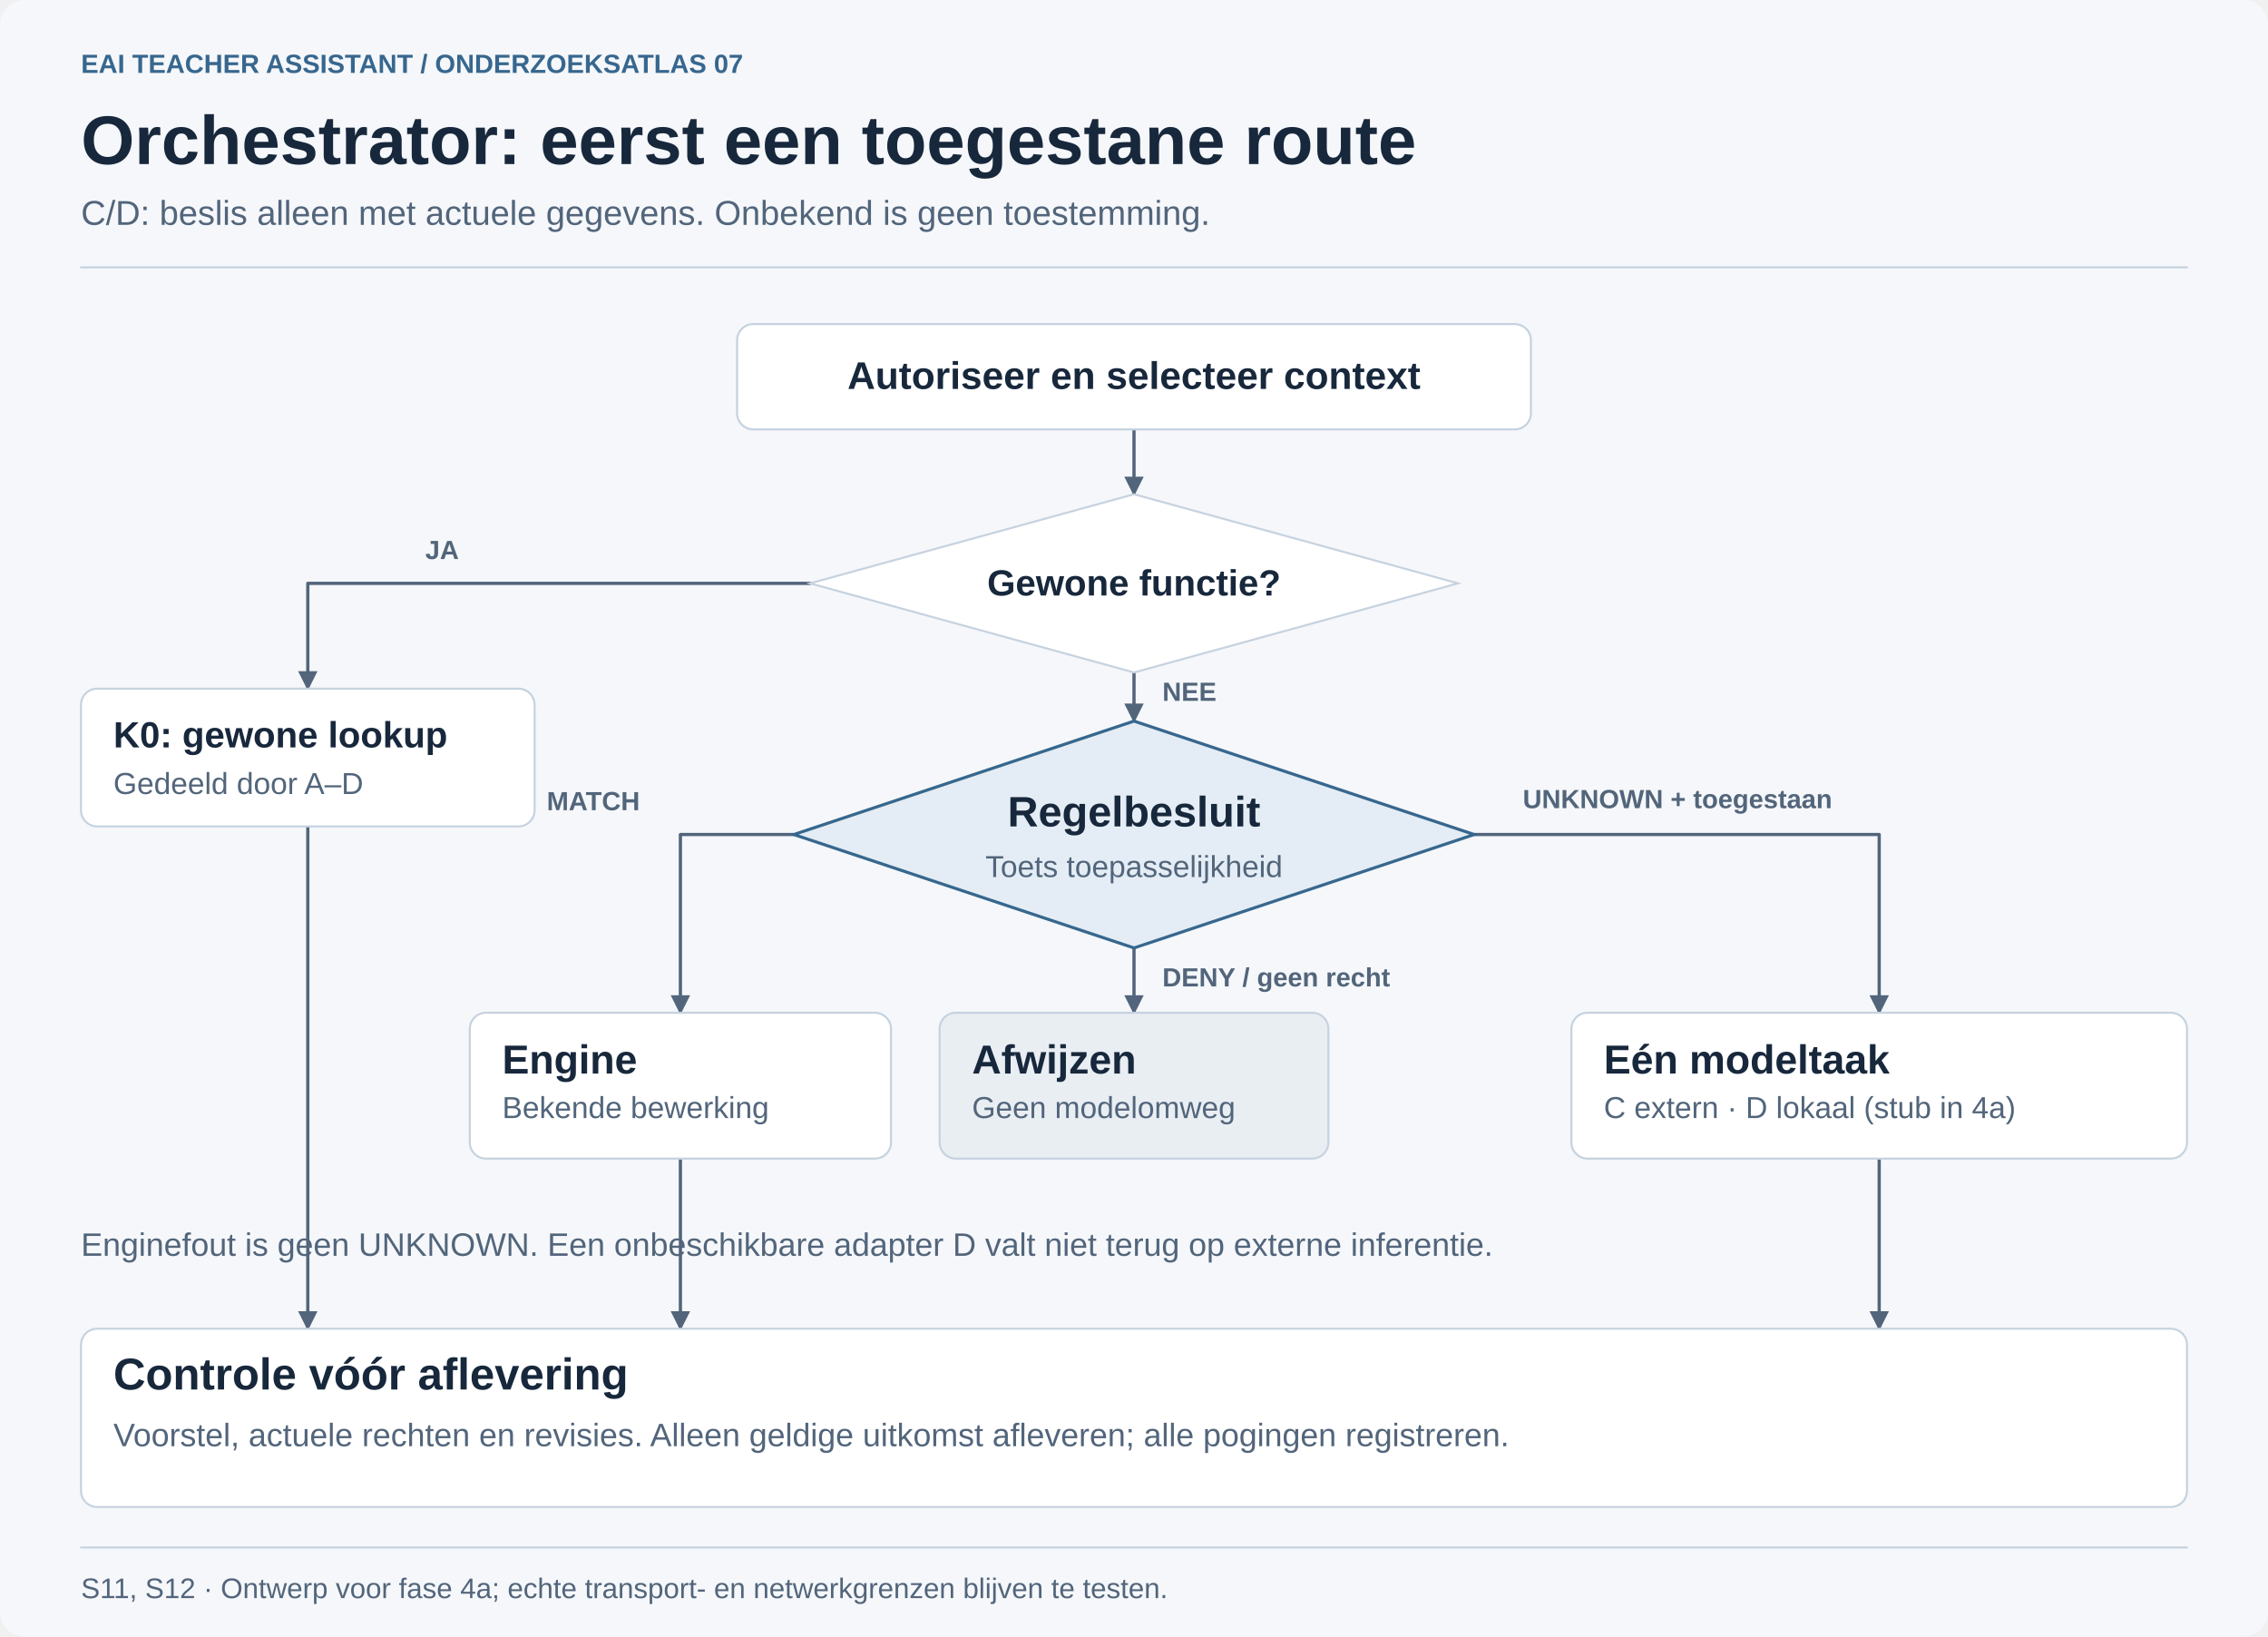
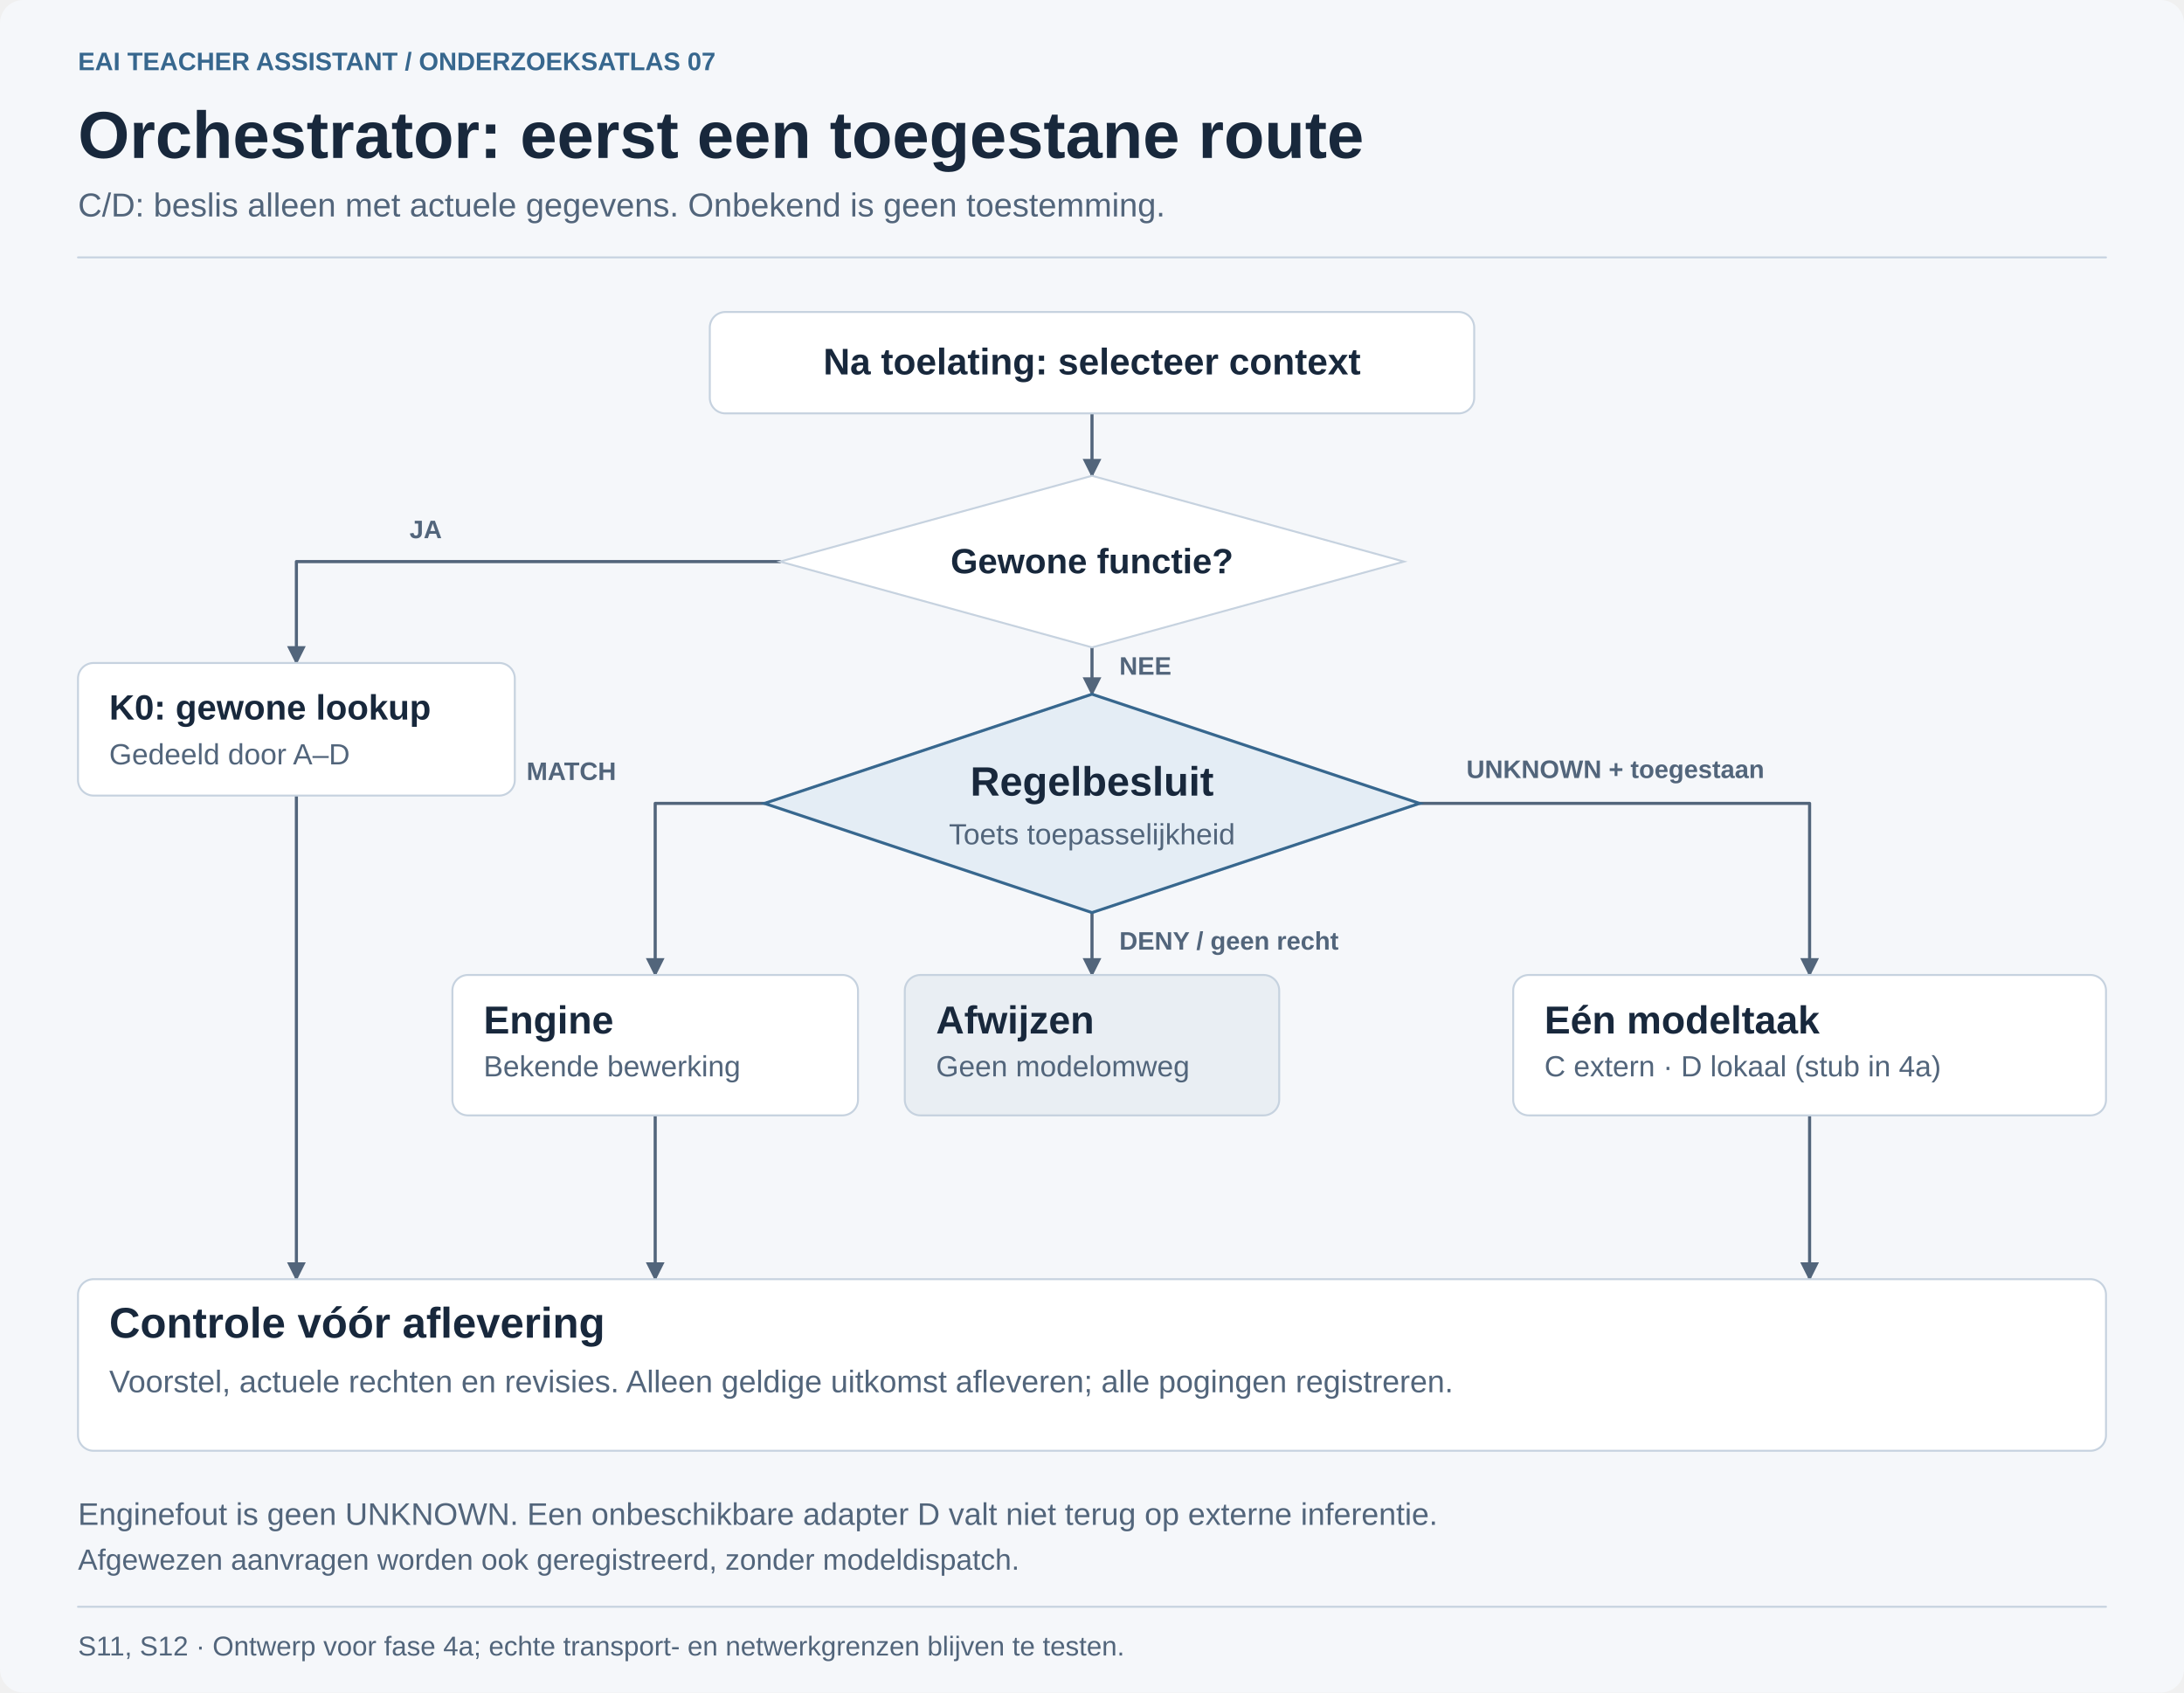
- <svg xmlns="http://www.w3.org/2000/svg" width="1120" height="808" viewBox="0 0 1120 808" role="img" aria-labelledby="d07-title d07-desc">
+ <svg xmlns="http://www.w3.org/2000/svg" width="1120" height="868" viewBox="0 0 1120 868" role="img" aria-labelledby="d07-title d07-desc">
  <defs>
    <marker id="d07-arrow" viewBox="0 0 10 10" refX="9" refY="5" markerWidth="6" markerHeight="6" orient="auto-start-reverse">
      <path d="M 0 0 L 10 5 L 0 10 Z" fill="#52657b" />
    </marker>
  </defs>
-   <rect width="1120" height="808" rx="12" fill="#f5f7fa" />
+   <rect width="1120" height="868" rx="12" fill="#f5f7fa" />
  <g font-family="Arial, Helvetica, sans-serif">
    <text x="40" y="36" font-size="13" font-weight="700" fill="#37678e" text-anchor="start">EAI TEACHER ASSISTANT  /  ONDERZOEKSATLAS 07</text>
    <text x="40" y="81" font-size="34" font-weight="700" fill="#18283c" text-anchor="start">Orchestrator: eerst een toegestane route</text>
    <text x="40" y="111" font-size="17" font-weight="400" fill="#52657b" text-anchor="start">C/D: beslis alleen met actuele gegevens. Onbekend is geen toestemming.</text>
    <path d="M 40 132 H 1080" stroke="#c6d2df" stroke-width="1" fill="none" stroke-linecap="round" stroke-linejoin="round" />
    <path d="M 560 212 V 244" stroke="#52657b" stroke-width="1.6" fill="none" stroke-linecap="round" stroke-linejoin="round" marker-end="url(#d07-arrow)" />
    <path d="M 400 288 H 152 V 340" stroke="#52657b" stroke-width="1.6" fill="none" stroke-linecap="round" stroke-linejoin="round" marker-end="url(#d07-arrow)" />
    <path d="M 560 332 V 356" stroke="#52657b" stroke-width="1.6" fill="none" stroke-linecap="round" stroke-linejoin="round" marker-end="url(#d07-arrow)" />
    <path d="M 392 412 H 336 V 500" stroke="#52657b" stroke-width="1.6" fill="none" stroke-linecap="round" stroke-linejoin="round" marker-end="url(#d07-arrow)" />
    <path d="M 728 412 H 928 V 500" stroke="#52657b" stroke-width="1.6" fill="none" stroke-linecap="round" stroke-linejoin="round" marker-end="url(#d07-arrow)" />
    <path d="M 560 468 V 500" stroke="#52657b" stroke-width="1.6" fill="none" stroke-linecap="round" stroke-linejoin="round" marker-end="url(#d07-arrow)" />
    <path d="M 152 408 V 656" stroke="#52657b" stroke-width="1.6" fill="none" stroke-linecap="round" stroke-linejoin="round" marker-end="url(#d07-arrow)" />
    <path d="M 336 572 V 656" stroke="#52657b" stroke-width="1.6" fill="none" stroke-linecap="round" stroke-linejoin="round" marker-end="url(#d07-arrow)" />
    <path d="M 928 572 V 656" stroke="#52657b" stroke-width="1.6" fill="none" stroke-linecap="round" stroke-linejoin="round" marker-end="url(#d07-arrow)" />
    <text x="210" y="276" font-size="13" font-weight="700" fill="#52657b" text-anchor="start">JA</text>
    <text x="574" y="346" font-size="13" font-weight="700" fill="#52657b" text-anchor="start">NEE</text>
    <text x="270" y="400" font-size="13" font-weight="700" fill="#52657b" text-anchor="start">MATCH</text>
    <text x="752" y="399" font-size="13" font-weight="700" fill="#52657b" text-anchor="start">UNKNOWN + toegestaan</text>
    <text x="574" y="487" font-size="13" font-weight="700" fill="#52657b" text-anchor="start">DENY / geen recht</text>
    <g data-block-id="D07-IN" data-block-sources="S11 S12" data-block-status="projectontwerp">
      <rect x="364" y="160" width="392" height="52" rx="8" fill="#fff" stroke="#c6d2df" stroke-width="1" />
-       <text x="560" y="192" font-size="19" font-weight="700" fill="#18283c" text-anchor="middle">Autoriseer en selecteer context</text>
+       <text x="560" y="192" font-size="19" font-weight="700" fill="#18283c" text-anchor="middle">Na toelating: selecteer context</text>
    </g>
    <g data-block-id="D07-K0" data-block-sources="S11 S12" data-block-status="projectontwerp">
      <path d="M 560 244 L 720 288 L 560 332 L 400 288 Z" fill="#fff" stroke="#c6d2df" />
      <text x="560" y="294" font-size="18" font-weight="700" fill="#18283c" text-anchor="middle">Gewone functie?</text>
    </g>
    <g data-block-id="D07-LOOKUP" data-block-sources="S11 S12" data-block-status="projectontwerp">
      <rect x="40" y="340" width="224" height="68" rx="8" fill="#fff" stroke="#c6d2df" stroke-width="1" />
      <text x="56" y="369" font-size="18" font-weight="700" fill="#18283c" text-anchor="start">K0: gewone lookup</text>
      <text x="56" y="392" font-size="15" font-weight="400" fill="#52657b" text-anchor="start">Gedeeld door A–D</text>
    </g>
    <g data-block-id="D07-RULE" data-block-sources="S11 S12" data-block-status="projectontwerp">
      <path d="M 560 356 L 728 412 L 560 468 L 392 412 Z" fill="#e4edf5" stroke="#37678e" stroke-width="1.5" />
      <text x="560" y="408" font-size="21" font-weight="700" fill="#18283c" text-anchor="middle">Regelbesluit</text>
      <text x="560" y="433" font-size="15" font-weight="400" fill="#52657b" text-anchor="middle">Toets toepasselijkheid</text>
    </g>
    <g data-block-id="D07-ENGINE" data-block-sources="S11 S12" data-block-status="projectontwerp">
      <rect x="232" y="500" width="208" height="72" rx="8" fill="#fff" stroke="#c6d2df" stroke-width="1" />
      <text x="248" y="530" font-size="20" font-weight="700" fill="#18283c" text-anchor="start">Engine</text>
      <text x="248" y="552" font-size="15" font-weight="400" fill="#52657b" text-anchor="start">Bekende bewerking</text>
    </g>
    <g data-block-id="D07-DENY" data-block-sources="S11 S12" data-block-status="projectontwerp">
      <rect x="464" y="500" width="192" height="72" rx="8" fill="#e9eef3" stroke="#c6d2df" stroke-width="1" />
      <text x="480" y="530" font-size="20" font-weight="700" fill="#18283c" text-anchor="start">Afwijzen</text>
      <text x="480" y="552" font-size="15" font-weight="400" fill="#52657b" text-anchor="start">Geen modelomweg</text>
    </g>
    <g data-block-id="D07-MODEL" data-block-sources="S11 S12" data-block-status="projectontwerp">
      <rect x="776" y="500" width="304" height="72" rx="8" fill="#fff" stroke="#c6d2df" stroke-width="1" />
      <text x="792" y="530" font-size="20" font-weight="700" fill="#18283c" text-anchor="start">Eén modeltaak</text>
      <text x="792" y="552" font-size="15" font-weight="400" fill="#52657b" text-anchor="start">C extern · D lokaal (stub in 4a)</text>
    </g>
-     <text x="40" y="620" font-size="16" font-weight="400" fill="#52657b" text-anchor="start">Enginefout is geen UNKNOWN. Een onbeschikbare adapter D valt niet terug op externe inferentie.</text>
    <g data-block-id="D07-CHECK" data-block-sources="S11 S12" data-block-status="projectontwerp">
      <rect x="40" y="656" width="1040" height="88" rx="8" fill="#fff" stroke="#c6d2df" stroke-width="1" />
      <text x="56" y="686" font-size="22" font-weight="700" fill="#18283c" text-anchor="start">Controle vóór aflevering</text>
      <text x="56" y="714" font-size="16" font-weight="400" fill="#52657b" text-anchor="start">Voorstel, actuele rechten en revisies. Alleen geldige uitkomst afleveren; alle pogingen registreren.</text>
    </g>
-     <path d="M 40 764 H 1080" stroke="#c6d2df" stroke-width="1" fill="none" stroke-linecap="round" stroke-linejoin="round" />
-     <text x="40" y="789" font-size="14" font-weight="400" fill="#52657b" text-anchor="start">S11, S12 · Ontwerp voor fase 4a; echte transport- en netwerkgrenzen blijven te testen.</text>
+     <text x="40" y="782" font-size="16" font-weight="400" fill="#52657b" text-anchor="start">Enginefout is geen UNKNOWN. Een onbeschikbare adapter D valt niet terug op externe inferentie.</text>
+     <text x="40" y="805" font-size="15" fill="#52657b">Afgewezen aanvragen worden ook geregistreerd, zonder modeldispatch.</text>
+     <path d="M 40 824 H 1080" stroke="#c6d2df" stroke-width="1" fill="none" stroke-linecap="round" stroke-linejoin="round" />
+     <text x="40" y="849" font-size="14" font-weight="400" fill="#52657b" text-anchor="start">S11, S12 · Ontwerp voor fase 4a; echte transport- en netwerkgrenzen blijven te testen.</text>
  </g>
</svg>
